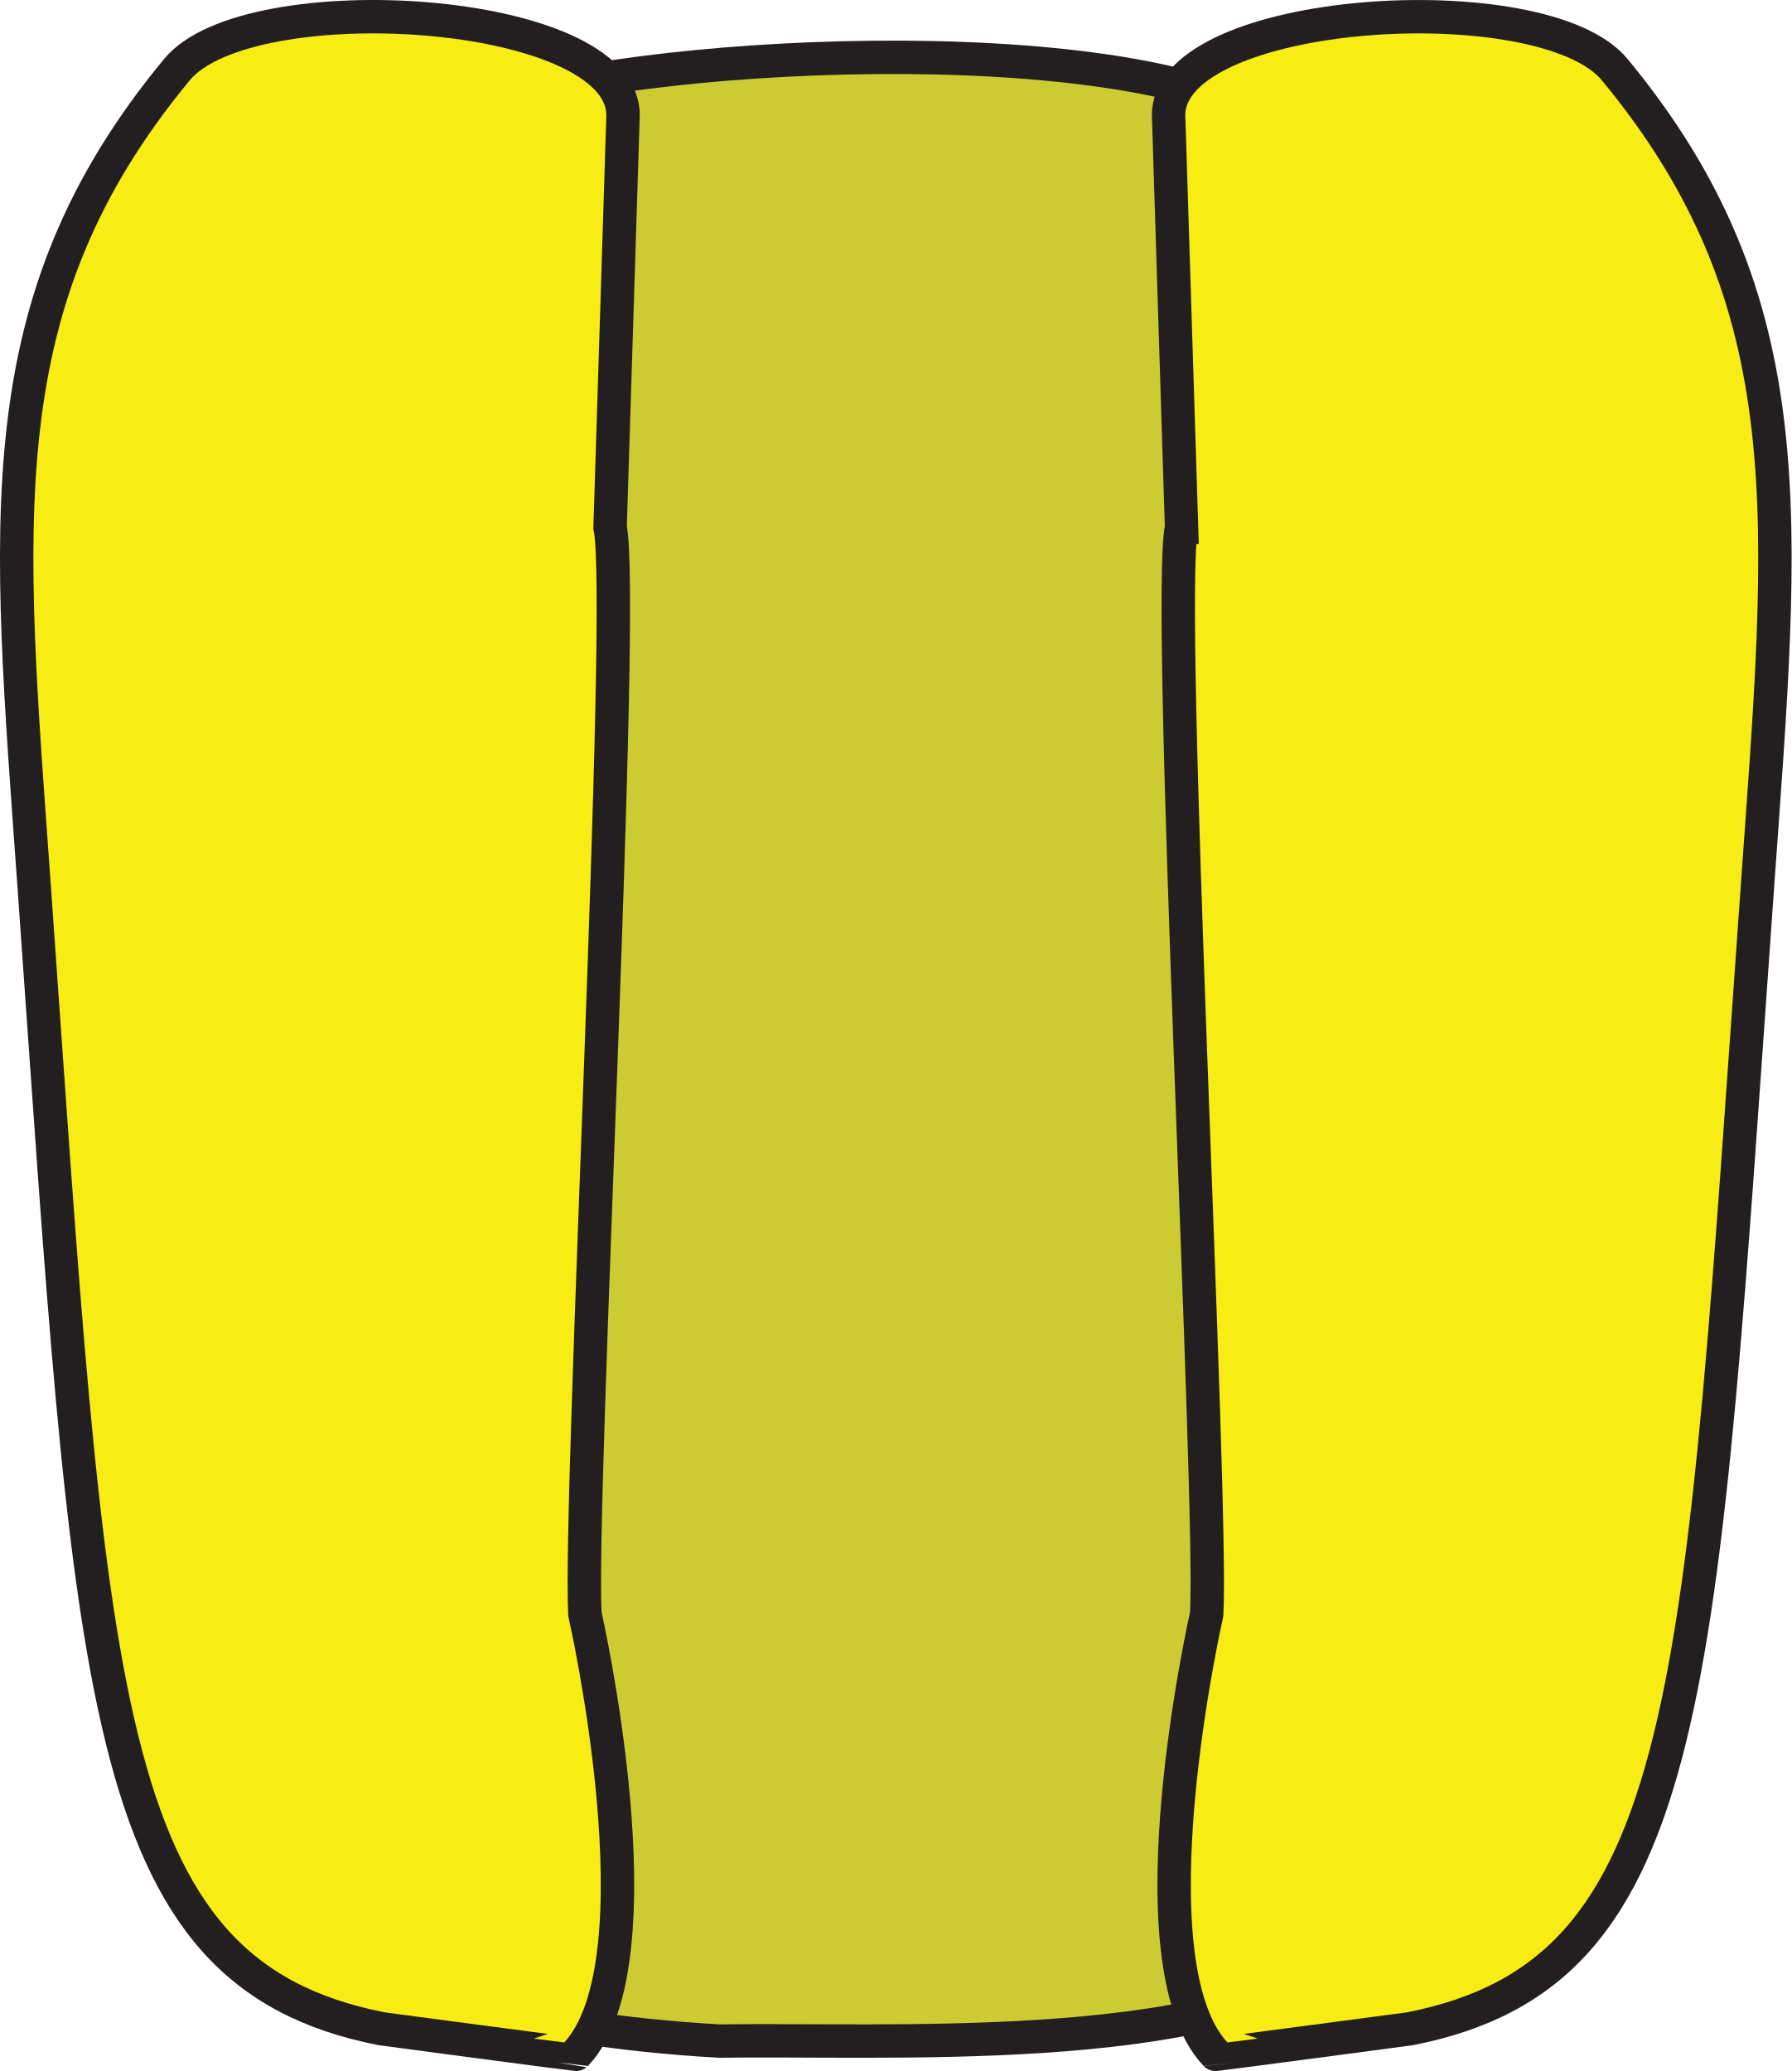
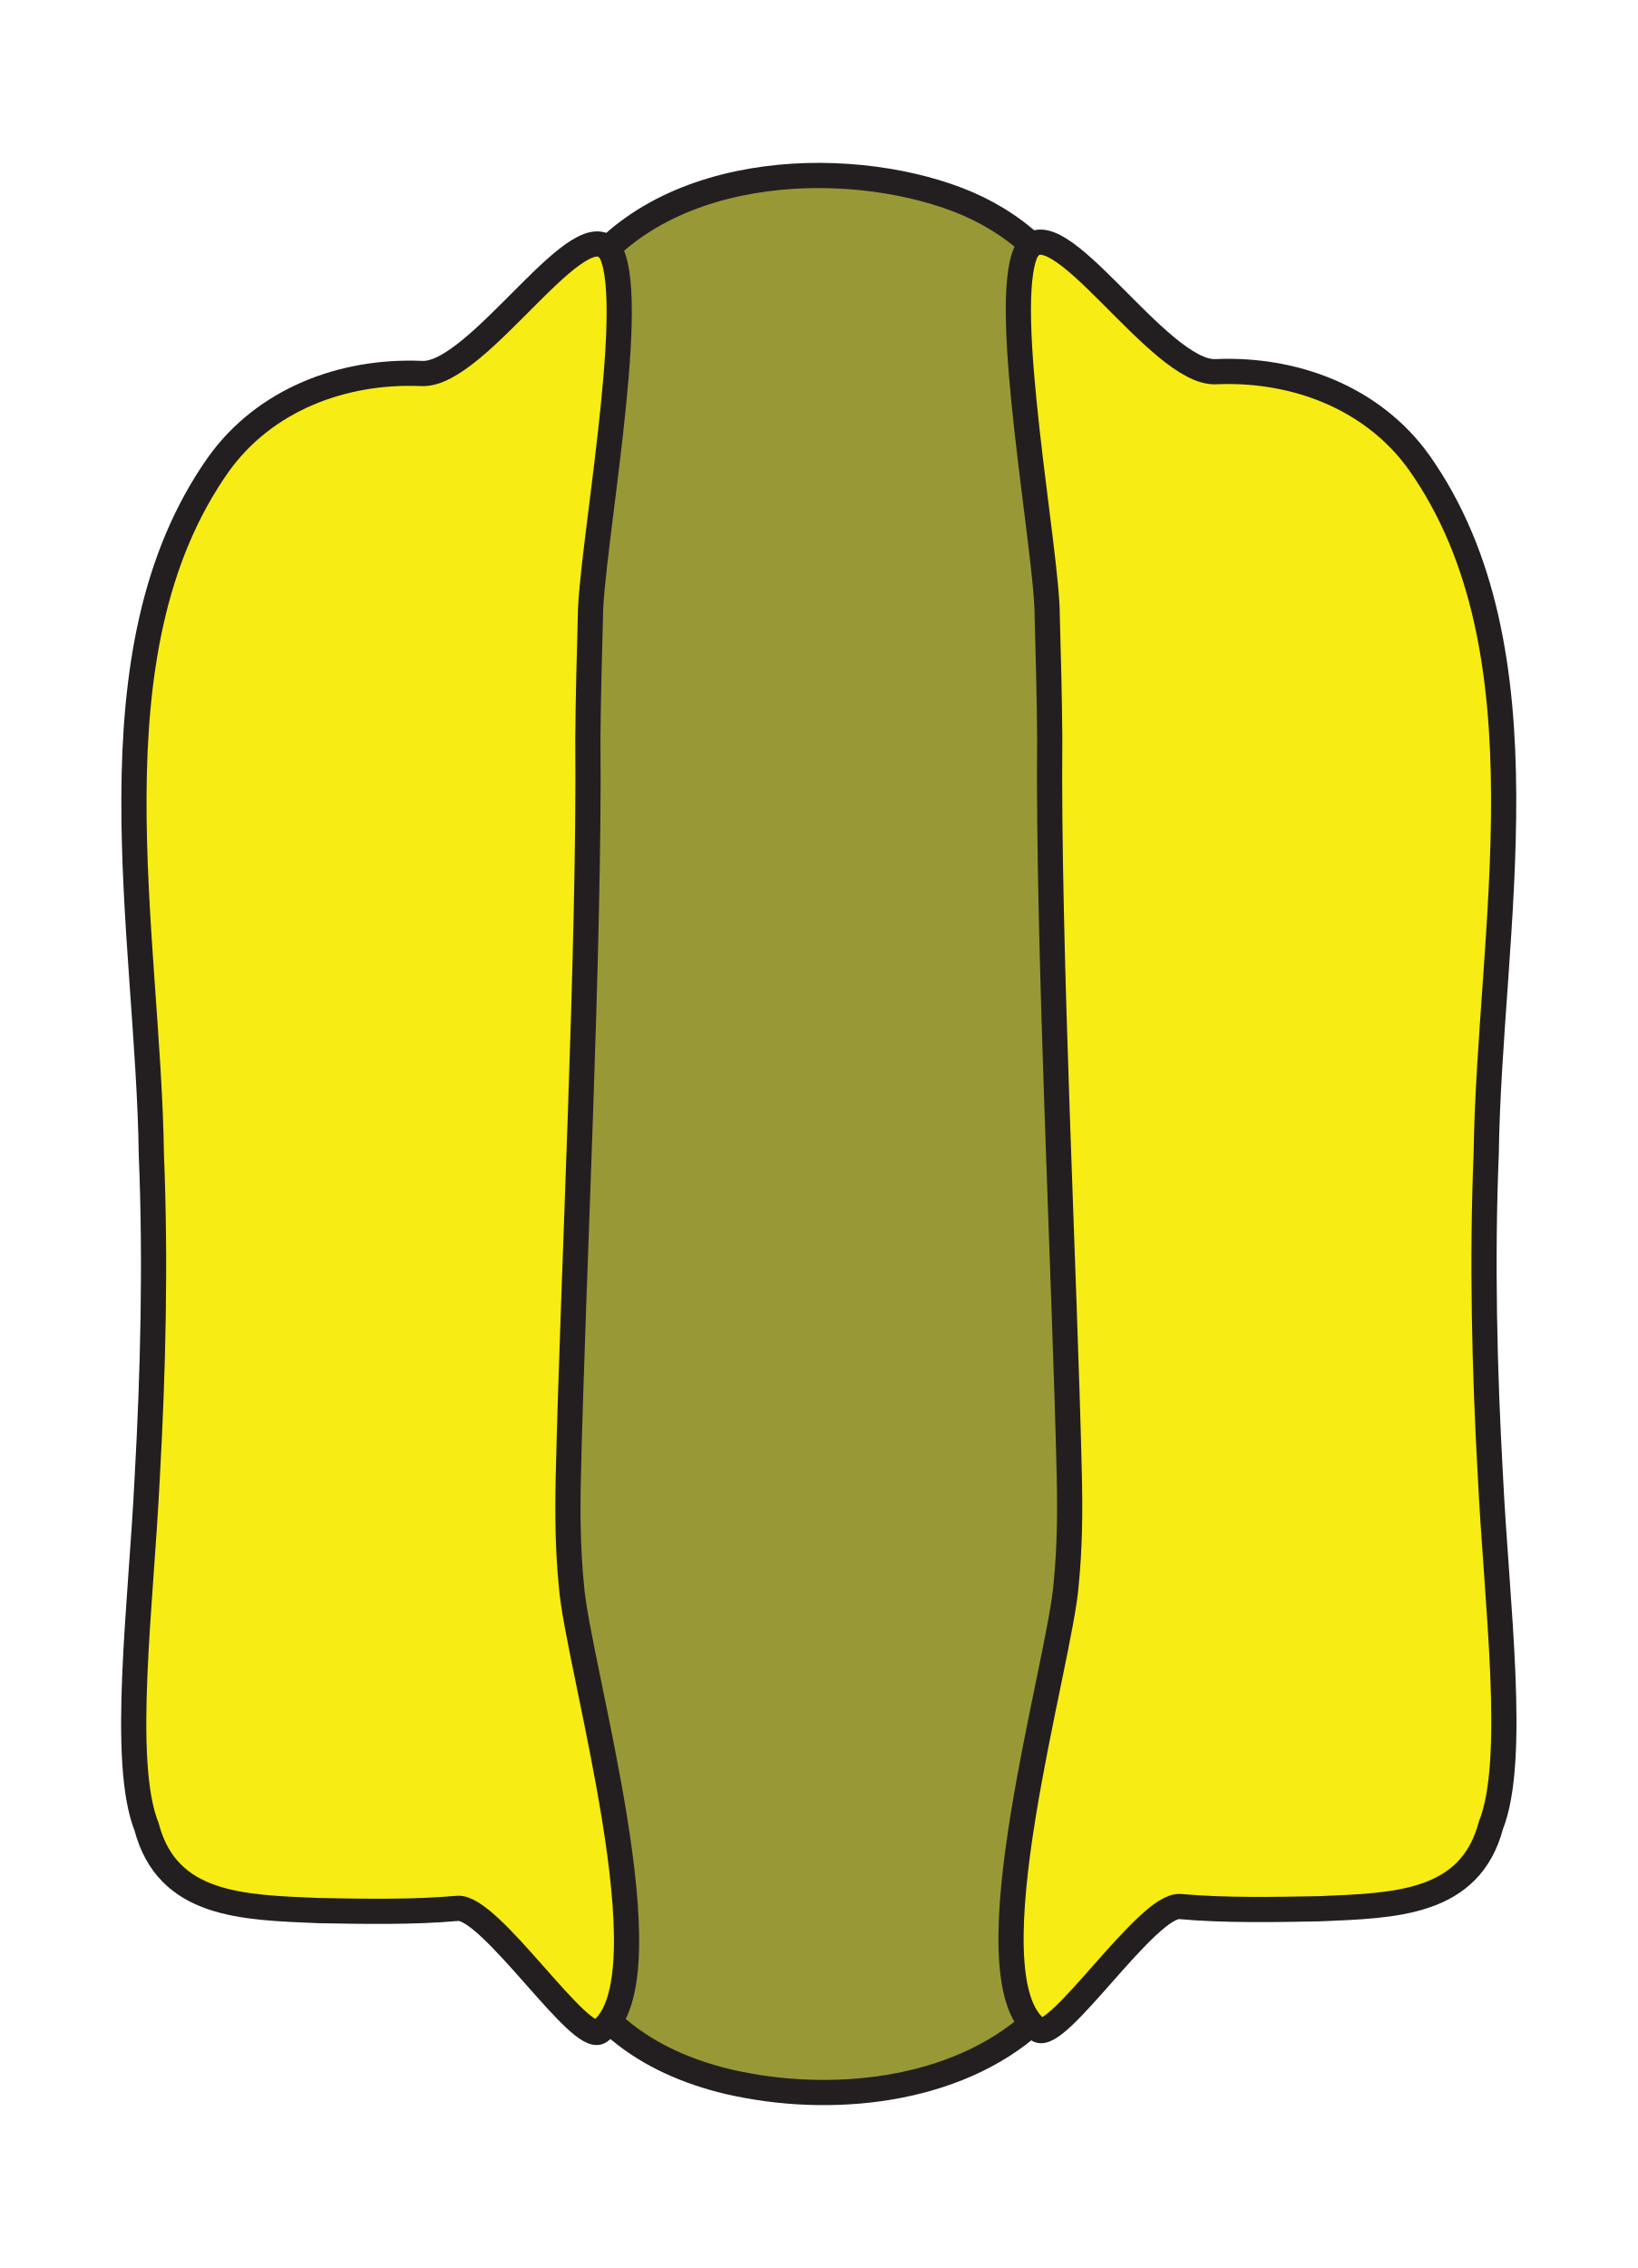
- <svg xmlns="http://www.w3.org/2000/svg" id="b" data-name="Layer 2" width="536.5" height="620.21" viewBox="0 0 536.5 620.21">
+ <svg xmlns="http://www.w3.org/2000/svg" id="b" data-name="Layer 2" width="650" height="900" viewBox="0 0 650 900">
  <defs>
    <style>
      .d {
        fill: #f7ec13;
      }

      .d, .e {
        stroke: #231f20;
        stroke-miterlimit: 10;
        stroke-width: 10px;
      }

+       .f {
+         fill: none;
+       }
+ 
      .e {
-         fill: #cccb31;
+         fill: #989936;
      }
    </style>
  </defs>
  <g id="c" data-name="Layer 1">
    <g>
-       <path class="e" d="M401.37,586.57c-38.61,29.92-138.08,23.84-185.63,24.69-25.01-1.32-105.07-8.17-96.86-36.25,9.22-31.53,19.6-57.08,18.47-89.88-1.21-72.41-.37-147.32-.56-219.73.02-23.92.14-47.26-2.02-71.12-1.65-44.5-38.99-144.33,6.87-161.57,47.33-17.79,193.49-24.75,238.98,3.45,57.45,35.62,21.47,51.79,14.43,93.9-4.16,24.55-7.1,49.66-6.53,74.67.44,79.95-.13,160.91.23,241.13.21,18.41,2.37,37.16,8.56,54.63,10.72,29.96,35.34,61.31,4.18,85.98l-.12.1Z" />
-       <path class="d" d="M182.69,157.93c4.74,22.58-9.42,290.5-7.54,325.45,0,0,23.63,103.91-2.67,131.84-.08.08-58.1-7.64-58.21-7.66-85.79-16.85-86.81-100.31-104-341.53C2.41,155.66-4.85,90.79,53,20.83,74.48-5.14,186.57,1.84,186.57,34.48l-3.88,123.44Z" />
-       <path class="d" d="M353.8,157.93c-4.74,22.58,9.42,290.5,7.54,325.45,0,0-23.63,103.91,2.67,131.84.08.08,58.1-7.64,58.21-7.66,85.79-16.85,86.81-100.31,104-341.53,7.87-110.36,15.12-175.24-42.72-245.19-21.48-25.98-133.57-18.99-133.57,13.65l3.88,123.44Z" />
+       <g>
+         <path class="e" d="M407.44,804.8c-32.51,26.99-82.87,30.35-121.44,20.52-31.71-8.41-57.69-26.79-69.44-66.3-11.08-37.4-10.92-84.16-11.53-126.03-.35-108.08-.06-233.5-.12-339.24.97-54.1-3.1-135.55,22.59-177.94,30.97-51.35,107.62-53.82,152.69-36.55,21.62,8.33,41.01,24.13,51.48,50.54,12.16,31.03,13.71,65.72,14.98,103.78,1.31,71.59.42,150.02.67,225.8-.09,63.56.19,120.96-.17,177.87-1.6,65.64.49,132.64-39.59,167.45l-.11.09Z" />
+         <path class="d" d="M233.34,293.56c.77,82.48-5.99,214.58-7.77,292.9-.32,14.43-.18,28.15,1.2,42.41,2.27,31.55,39.75,156.73,11.33,177.26-7.71,5.64-43.68-50.11-56.56-48.84-17.41,1.57-37.4,1.22-55.38.87-29.91-1.27-59.65-1.8-67.95-33.13-10.37-25.96-2.24-88.47.17-137.67,2.44-43.22,3.44-86.86,1.7-129.03-1.19-88.1-26.14-199.42,26.67-274.12,18.24-25.45,49.07-37.35,80.61-36,22.61,1.22,64.19-67.92,75.34-47.68,10.26,21.66-8.35,119.03-8.36,144.48-.46,16.06-.87,32.59-1,48.39v.15Z" />
+         <path class="d" d="M416.66,292.84c-.77,82.48,5.99,214.58,7.77,292.9.32,14.43.18,28.15-1.2,42.41-2.27,31.55-39.75,156.73-11.33,177.26,7.71,5.64,43.68-50.11,56.56-48.84,17.41,1.57,37.4,1.22,55.38.87,29.91-1.27,59.65-1.8,67.95-33.13,10.37-25.96,2.24-88.47-.17-137.67-2.44-43.22-3.44-86.86-1.7-129.03,1.19-88.1,26.14-199.42-26.67-274.12-18.24-25.45-49.07-37.35-80.61-36-22.61,1.22-64.19-67.92-75.34-47.68-10.26,21.66,8.35,119.03,8.36,144.48.46,16.06.87,32.59,1,48.39v.15Z" />
+       </g>
+       <rect class="f" width="650" height="900" />
    </g>
  </g>
</svg>
